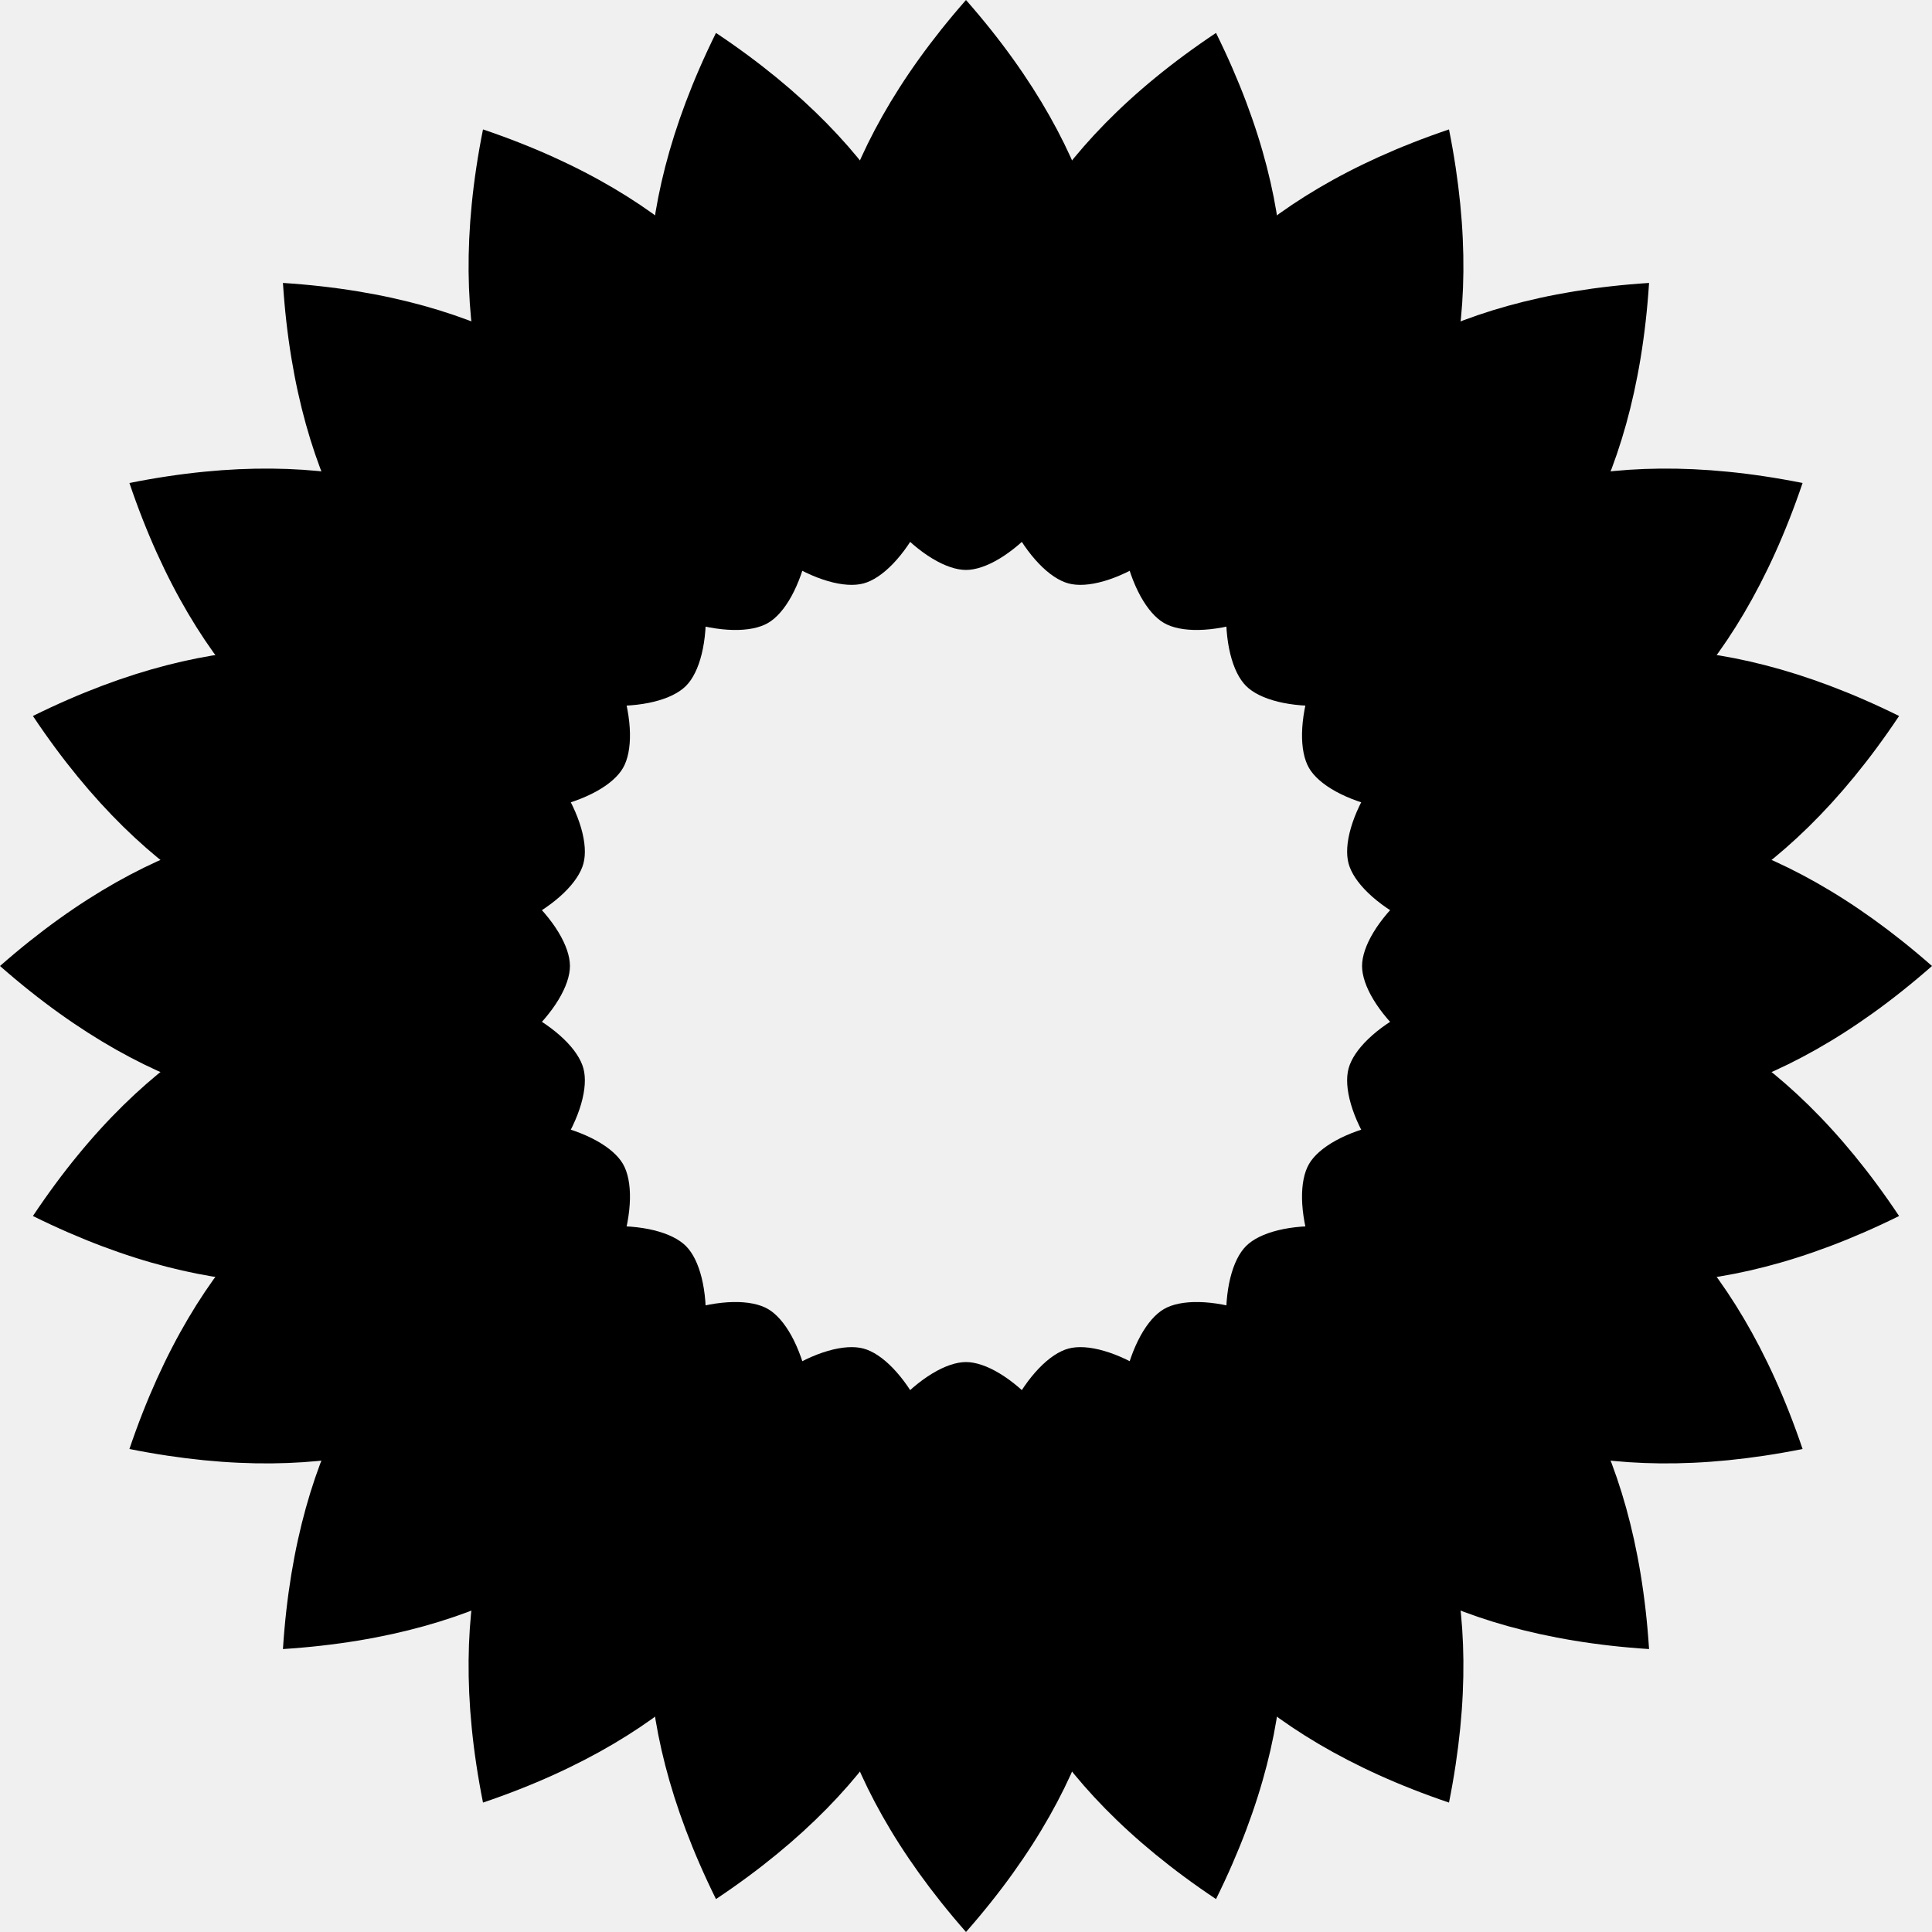
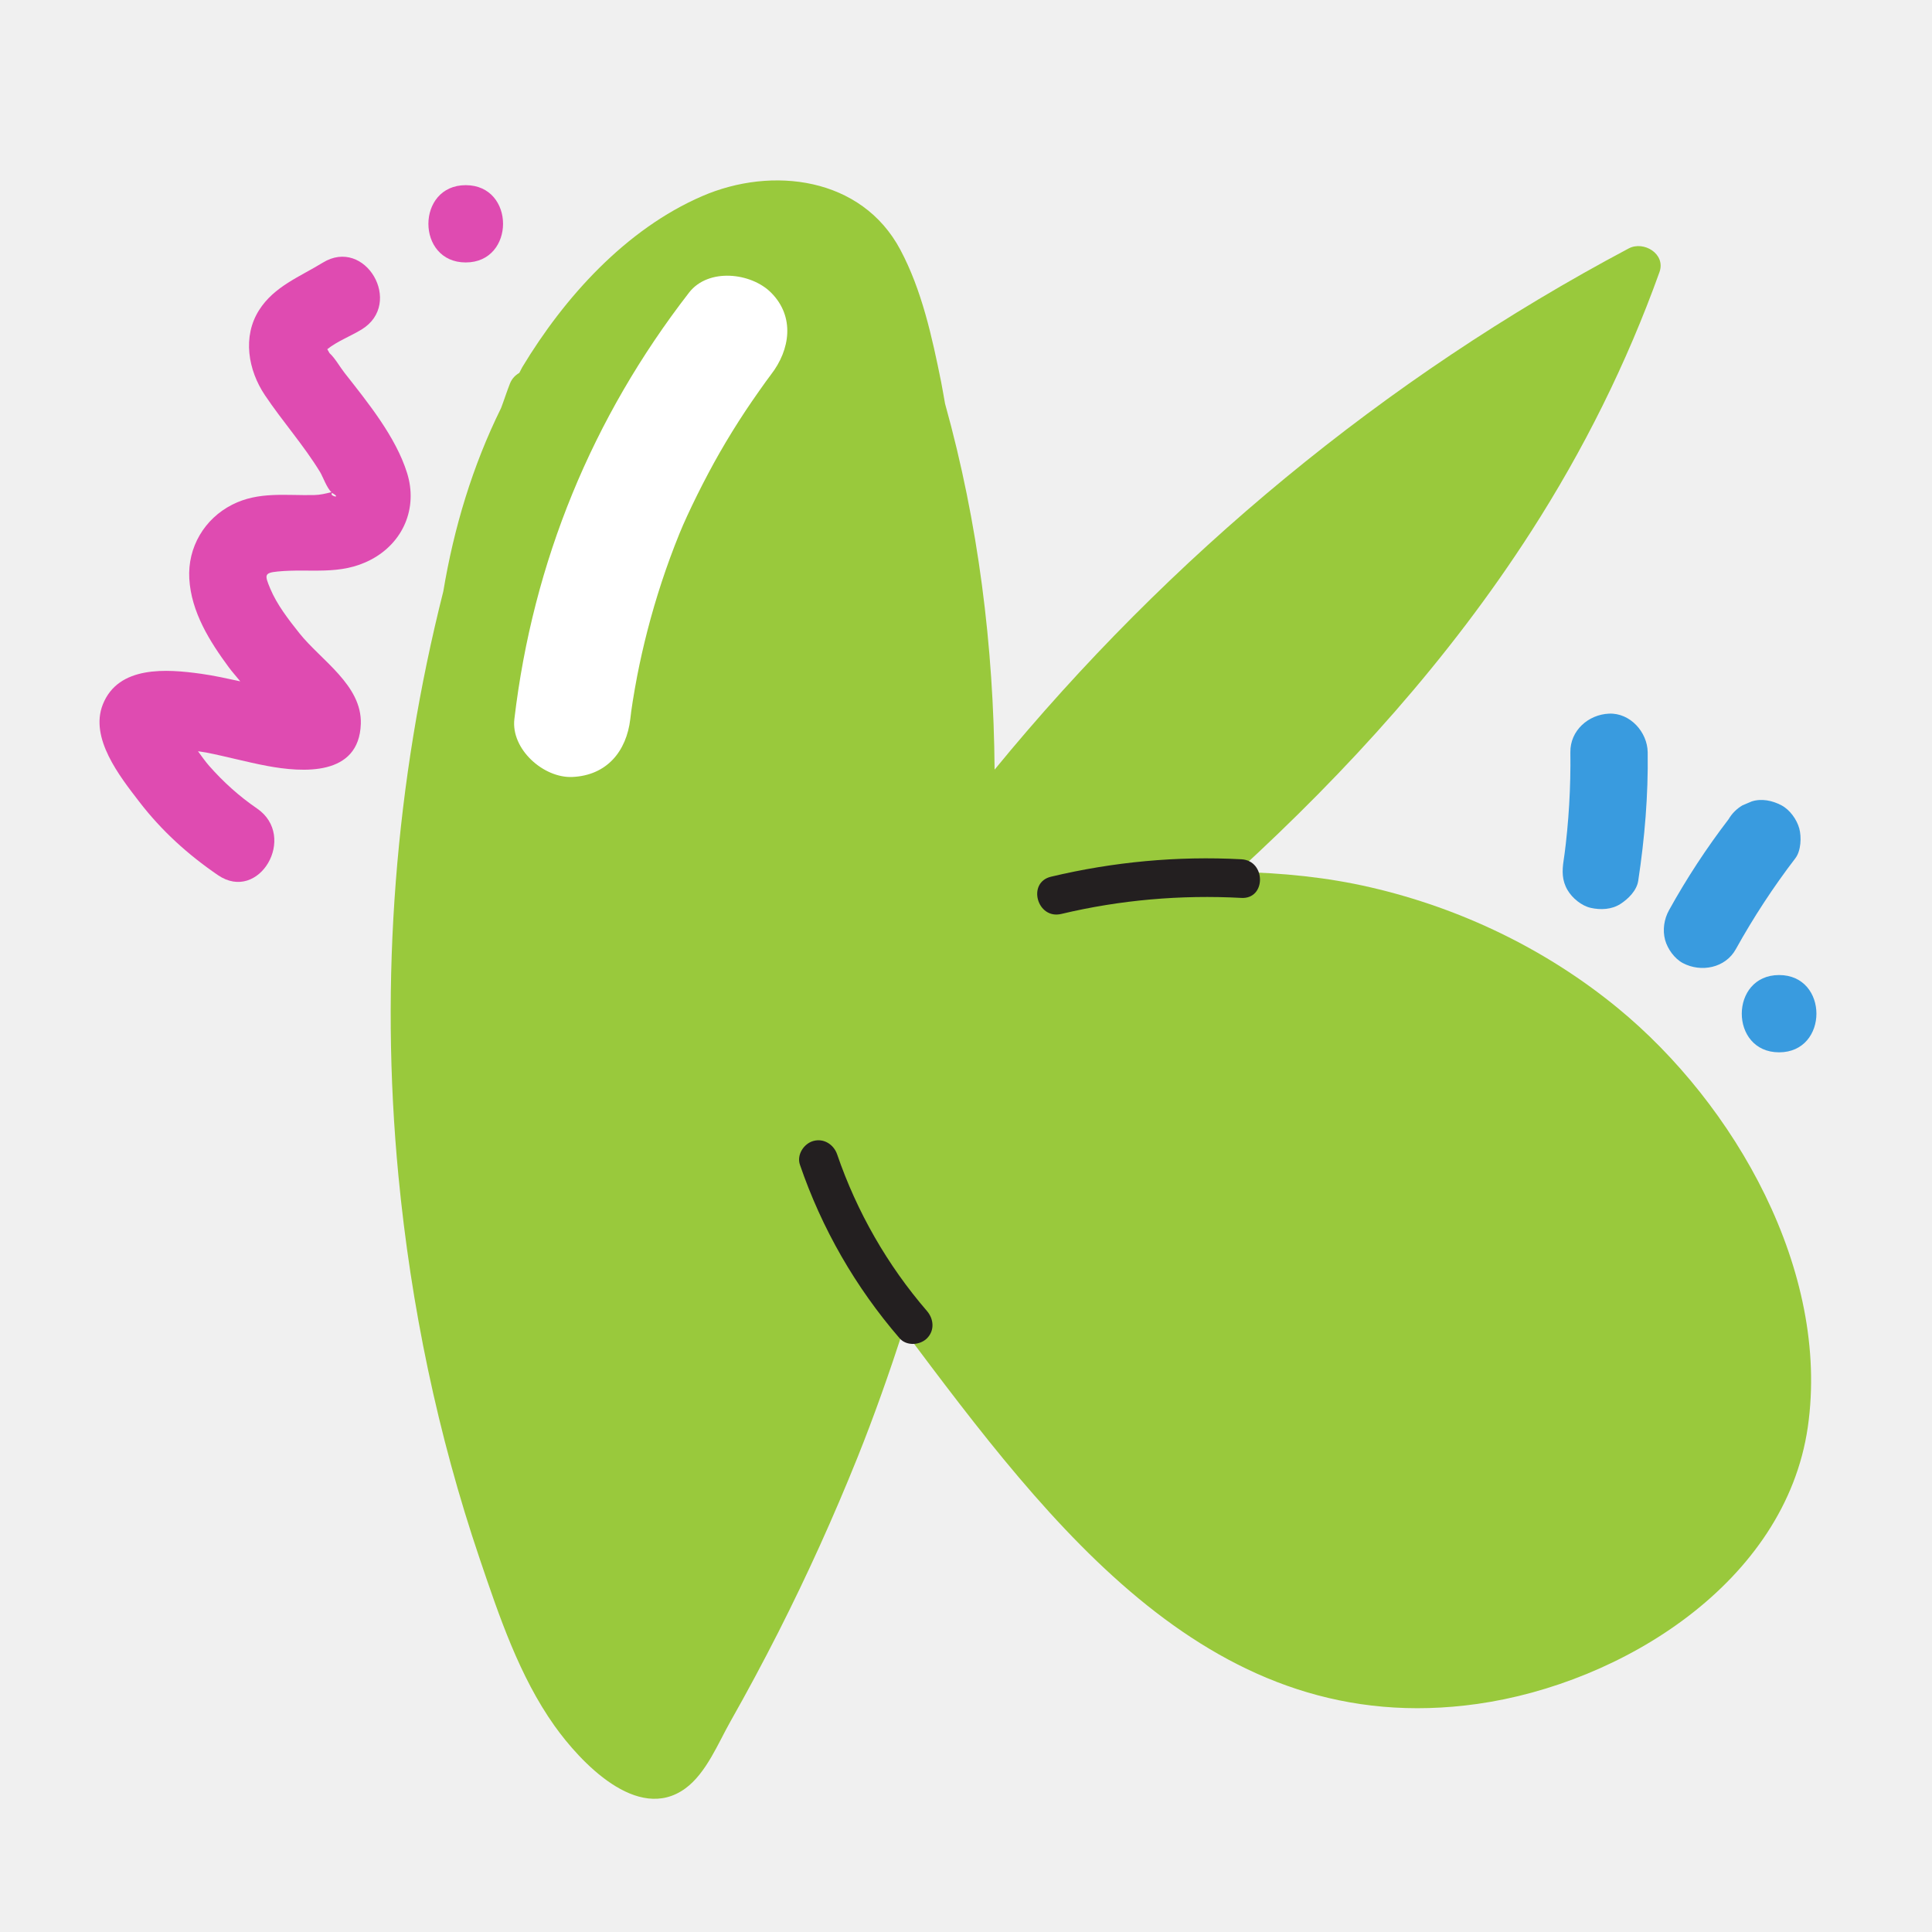
- <svg xmlns="http://www.w3.org/2000/svg" width="1em" height="1em" viewBox="0 0 20 20">
-   <g transform="translate(10 10)">
-     <g id="oouiLogoMediaWiki0">
-       <path id="oouiLogoMediaWiki1" fill="currentColor" d="M0 10c-2.9-3.3-.8-5.9 0-5.9S2.9 6.7 0 10" />
-       <use href="#oouiLogoMediaWiki1" transform="rotate(15)" />
-       <use href="#oouiLogoMediaWiki1" transform="rotate(30)" />
-       <use href="#oouiLogoMediaWiki1" transform="rotate(45)" />
-       <use href="#oouiLogoMediaWiki1" transform="rotate(60)" />
-       <use href="#oouiLogoMediaWiki1" transform="rotate(75)" />
+ <svg xmlns="http://www.w3.org/2000/svg" version="1.1" id="Layer_1" x="0px" y="0px" viewBox="0 0 50 50" style="enable-background:new 0 0 50 50;" xml:space="preserve">
+   <g>
+     <g>
+       <path style="fill:#DF4BB1;" d="M12.053,6.792c1.287,0,1.289-2,0-2C10.766,4.792,10.764,6.792,12.053,6.792L12.053,6.792z" />
    </g>
-     <use href="#oouiLogoMediaWiki0" transform="rotate(90)" />
-     <use href="#oouiLogoMediaWiki0" transform="rotate(180)" />
-     <use href="#oouiLogoMediaWiki0" transform="rotate(270)" />
+   </g>
+   <path style="fill:#DF4BB1;" d="M10.536,12.244c-0.292-0.94-1.023-1.834-1.621-2.597C8.795,9.495,8.671,9.268,8.529,9.14  C8.508,9.106,8.489,9.071,8.47,9.037C8.733,8.828,9.076,8.7,9.362,8.525c1.094-0.673,0.091-2.404-1.009-1.727  C7.761,7.162,7.097,7.411,6.707,8.023c-0.439,0.689-0.285,1.557,0.148,2.203c0.456,0.681,0.999,1.288,1.429,1.991  c0.066,0.107,0.18,0.425,0.294,0.52c-0.149,0.036-0.288,0.072-0.449,0.075c-0.729,0.016-1.436-0.098-2.118,0.248  c-0.72,0.365-1.159,1.104-1.112,1.918c0.05,0.86,0.525,1.618,1.023,2.293c0.092,0.125,0.199,0.24,0.296,0.362  c-0.337-0.073-0.673-0.148-1.015-0.196c-0.883-0.123-2.138-0.222-2.542,0.794c-0.347,0.873,0.44,1.864,0.943,2.518  c0.576,0.749,1.257,1.367,2.037,1.9c1.065,0.728,2.067-1.004,1.009-1.727c-0.458-0.313-0.866-0.681-1.234-1.098  c-0.107-0.121-0.197-0.253-0.292-0.382c0.072,0.013,0.145,0.02,0.217,0.034c0.522,0.103,1.037,0.245,1.56,0.344  c0.935,0.176,2.391,0.276,2.437-1.085c0.034-1.003-1.035-1.648-1.592-2.35c-0.276-0.347-0.582-0.741-0.753-1.154  c-0.145-0.348-0.158-0.405,0.188-0.44c0.851-0.085,1.616,0.116,2.421-0.308C10.435,14.044,10.818,13.149,10.536,12.244z   M8.596,12.757c0.001,0,0.001,0.002,0.002,0.002C8.868,12.917,8.5,12.836,8.596,12.757z" />
+   <g>
+     <path style="fill:#99C93C;" d="M41.866,26.087c-1.852-1.52-4.057-2.581-6.389-3.121c-1.148-0.266-2.299-0.376-3.454-0.401   c2.863-2.624,5.474-5.501,7.602-8.809c1.355-2.107,2.476-4.355,3.322-6.714c0.169-0.471-0.409-0.819-0.797-0.612   c-6.314,3.352-11.889,7.972-16.41,13.488c-0.024-3.198-0.422-6.386-1.282-9.471c-0.035-0.186-0.064-0.374-0.101-0.56   c-0.233-1.154-0.498-2.377-1.057-3.425c-1-1.878-3.314-2.171-5.128-1.386c-1.976,0.855-3.564,2.615-4.657,4.429   c-0.028,0.047-0.047,0.098-0.075,0.145c-0.1,0.059-0.189,0.143-0.241,0.273c-0.083,0.21-0.151,0.426-0.231,0.637   c-0.738,1.495-1.221,3.098-1.495,4.744c-1.245,4.925-1.647,10.062-1.162,15.122c0.324,3.373,1.017,6.709,2.105,9.919   c0.501,1.476,1.025,3.041,1.937,4.322c0.659,0.925,2.141,2.519,3.38,1.62c0.545-0.396,0.852-1.173,1.173-1.74   c0.431-0.761,0.844-1.532,1.24-2.312c0.746-1.472,1.427-2.977,2.043-4.509c0.438-1.09,0.827-2.199,1.191-3.316   c3.854,5.149,8.011,10.654,14.856,9.687c3.735-0.528,7.968-3.139,8.55-7.166C47.367,32.895,44.896,28.574,41.866,26.087z" />
+   </g>
+   <g>
+     <g>
+       <path style="fill:#FFFFFF;" d="M17.833,7.572c-2.508,3.237-4.041,6.969-4.521,11.036c-0.092,0.782,0.756,1.533,1.5,1.5    c0.892-0.04,1.401-0.662,1.5-1.5c0.024-0.189,0.028-0.226,0.011-0.109c0.016-0.113,0.033-0.225,0.05-0.337    c0.036-0.225,0.075-0.449,0.118-0.672c0.076-0.391,0.164-0.779,0.263-1.164c0.22-0.853,0.496-1.692,0.827-2.509    c0.223-0.55,0.666-1.442,1.04-2.094c0.212-0.37,0.436-0.733,0.671-1.088c0.194-0.293,0.534-0.776,0.662-0.942    c0.496-0.64,0.624-1.498,0-2.121C19.437,7.055,18.332,6.928,17.833,7.572L17.833,7.572z" />
+     </g>
+   </g>
+   <g>
+     <g>
+       <path style="fill:#399BDF;" d="M40.641,19.468c0.012,0.904-0.041,1.807-0.159,2.704c0.012-0.089,0.024-0.177,0.036-0.266    c-0.016,0.119-0.033,0.239-0.051,0.358c-0.042,0.276-0.046,0.52,0.101,0.771c0.121,0.207,0.359,0.405,0.598,0.46    c0.256,0.058,0.543,0.046,0.771-0.101c0.204-0.131,0.421-0.347,0.46-0.598c0.167-1.103,0.261-2.211,0.245-3.327    c-0.007-0.523-0.455-1.024-1-1C41.105,18.492,40.633,18.908,40.641,19.468L40.641,19.468z" />
+     </g>
+   </g>
+   <g>
+     <g>
+       <path style="fill:#399BDF;" d="M44.922,24.566c0.456-0.822,0.971-1.609,1.542-2.355c0.147-0.191,0.161-0.551,0.101-0.771    c-0.064-0.232-0.243-0.483-0.46-0.598c-0.232-0.123-0.513-0.184-0.771-0.101c-0.08,0.034-0.159,0.067-0.239,0.101    c-0.15,0.089-0.27,0.208-0.359,0.359c-0.571,0.746-1.087,1.533-1.542,2.355c-0.128,0.23-0.171,0.515-0.101,0.771    c0.064,0.232,0.243,0.483,0.46,0.598C44.024,25.173,44.651,25.054,44.922,24.566L44.922,24.566z" />
+     </g>
+   </g>
+   <g>
+     <g>
+       <path style="fill:#399BDF;" d="M46.043,27.234c1.287,0,1.289-2,0-2C44.756,25.234,44.754,27.234,46.043,27.234L46.043,27.234z" />
+     </g>
+   </g>
+   <g>
+     <g>
+       <path style="fill:#231F20;" d="M27.466,23.653c1.528-0.364,3.092-0.499,4.661-0.415c0.643,0.035,0.641-0.966,0-1    c-1.654-0.089-3.316,0.067-4.927,0.451C26.574,22.838,26.839,23.802,27.466,23.653L27.466,23.653z" />
+     </g>
+   </g>
+   <g>
+     <g>
+       <path style="fill:#231F20;" d="M20.702,30.143c0.566,1.653,1.439,3.171,2.581,4.493c0.177,0.204,0.526,0.181,0.707,0    c0.203-0.203,0.177-0.502,0-0.707c-1.024-1.186-1.816-2.57-2.324-4.052c-0.087-0.255-0.343-0.424-0.615-0.349    C20.803,29.596,20.614,29.886,20.702,30.143L20.702,30.143z" />
+     </g>
  </g>
</svg>
